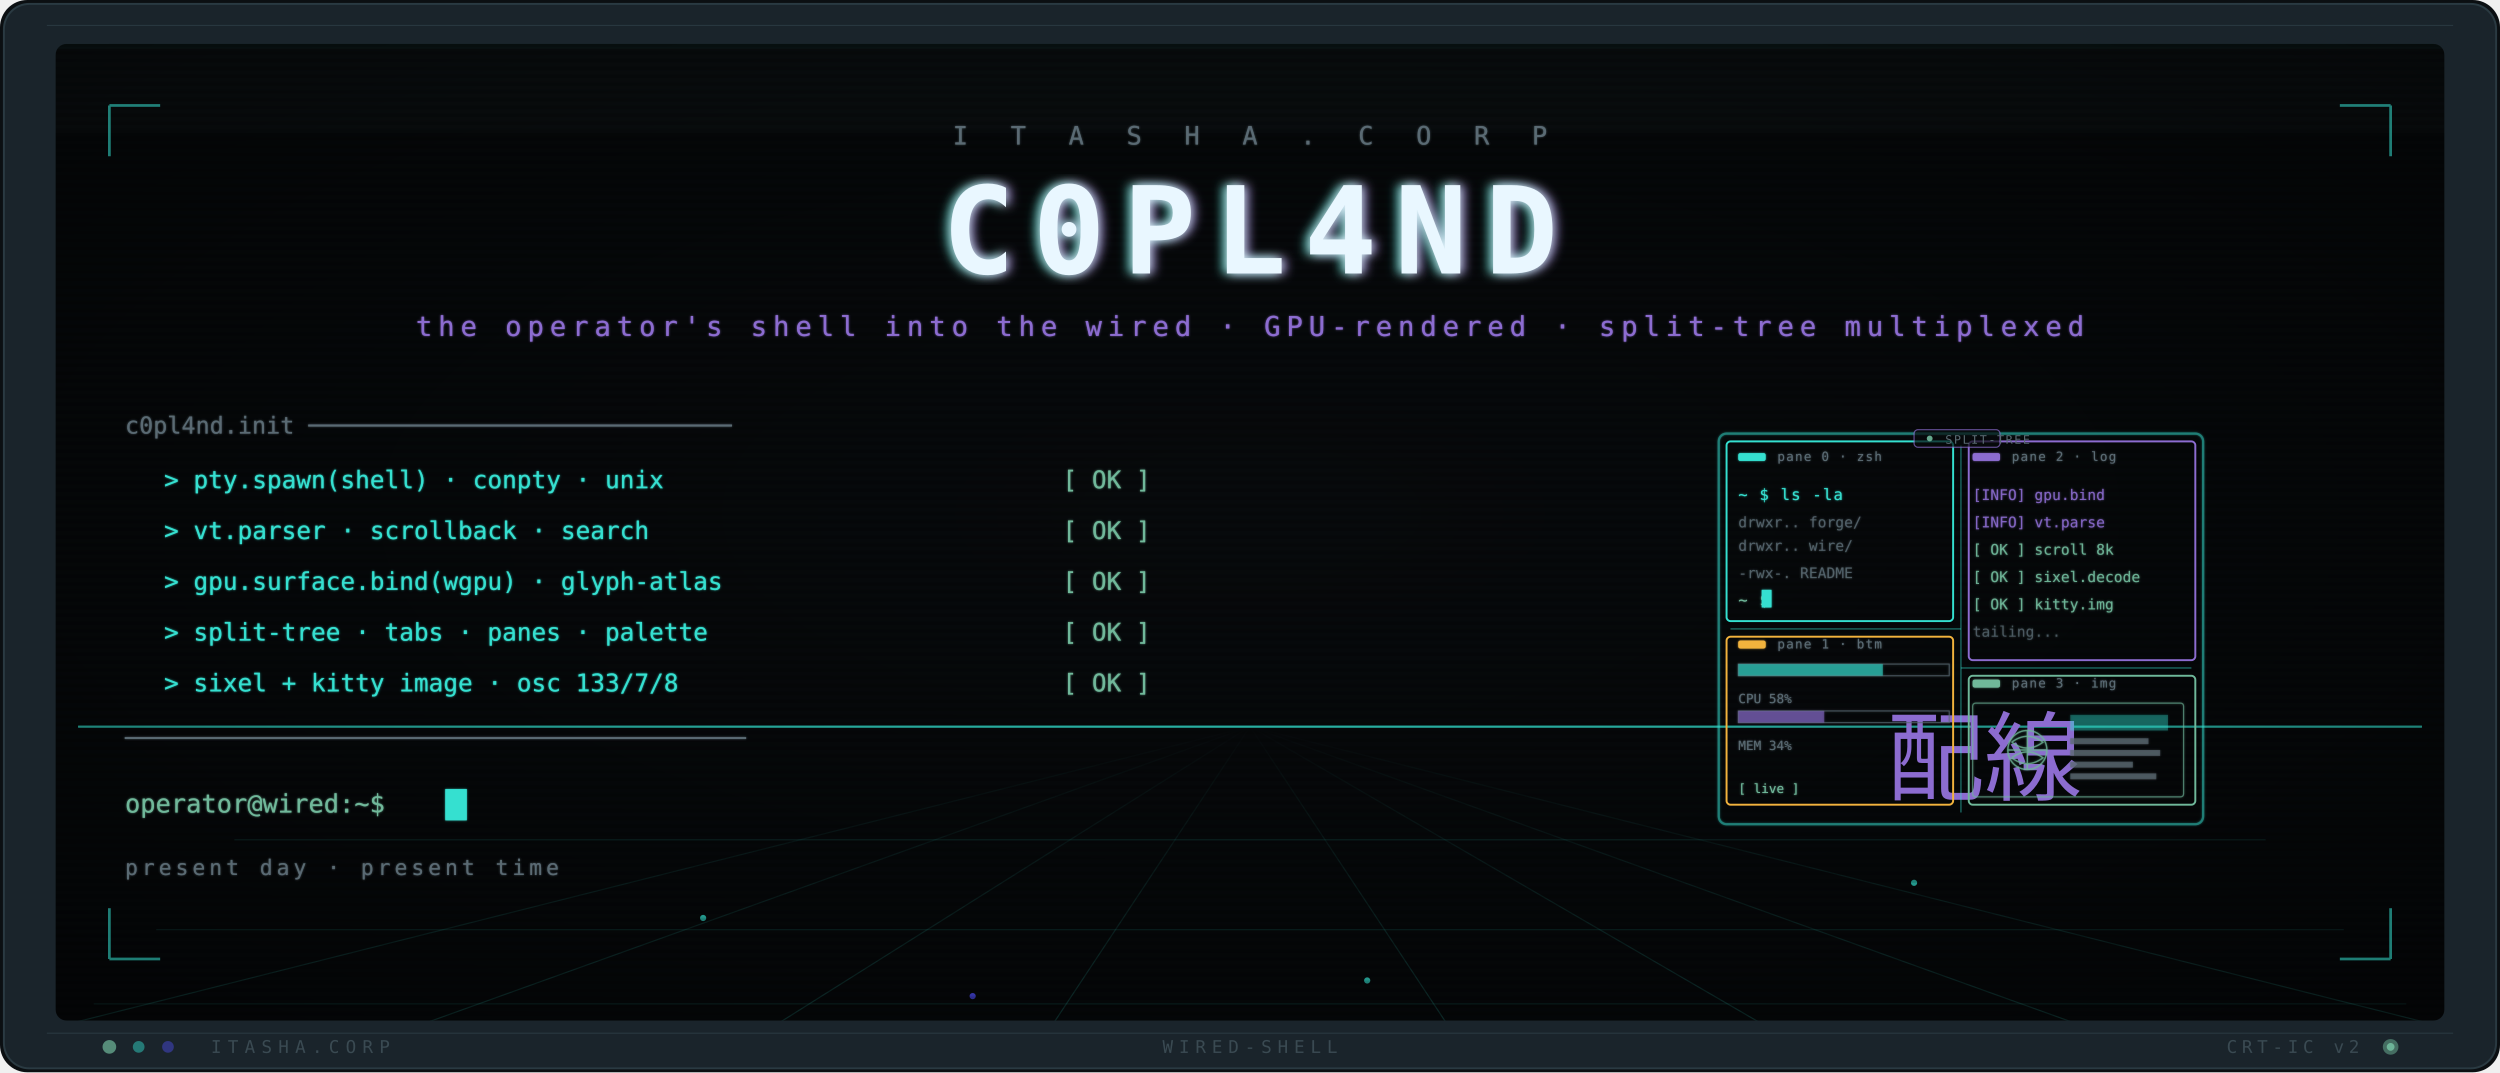
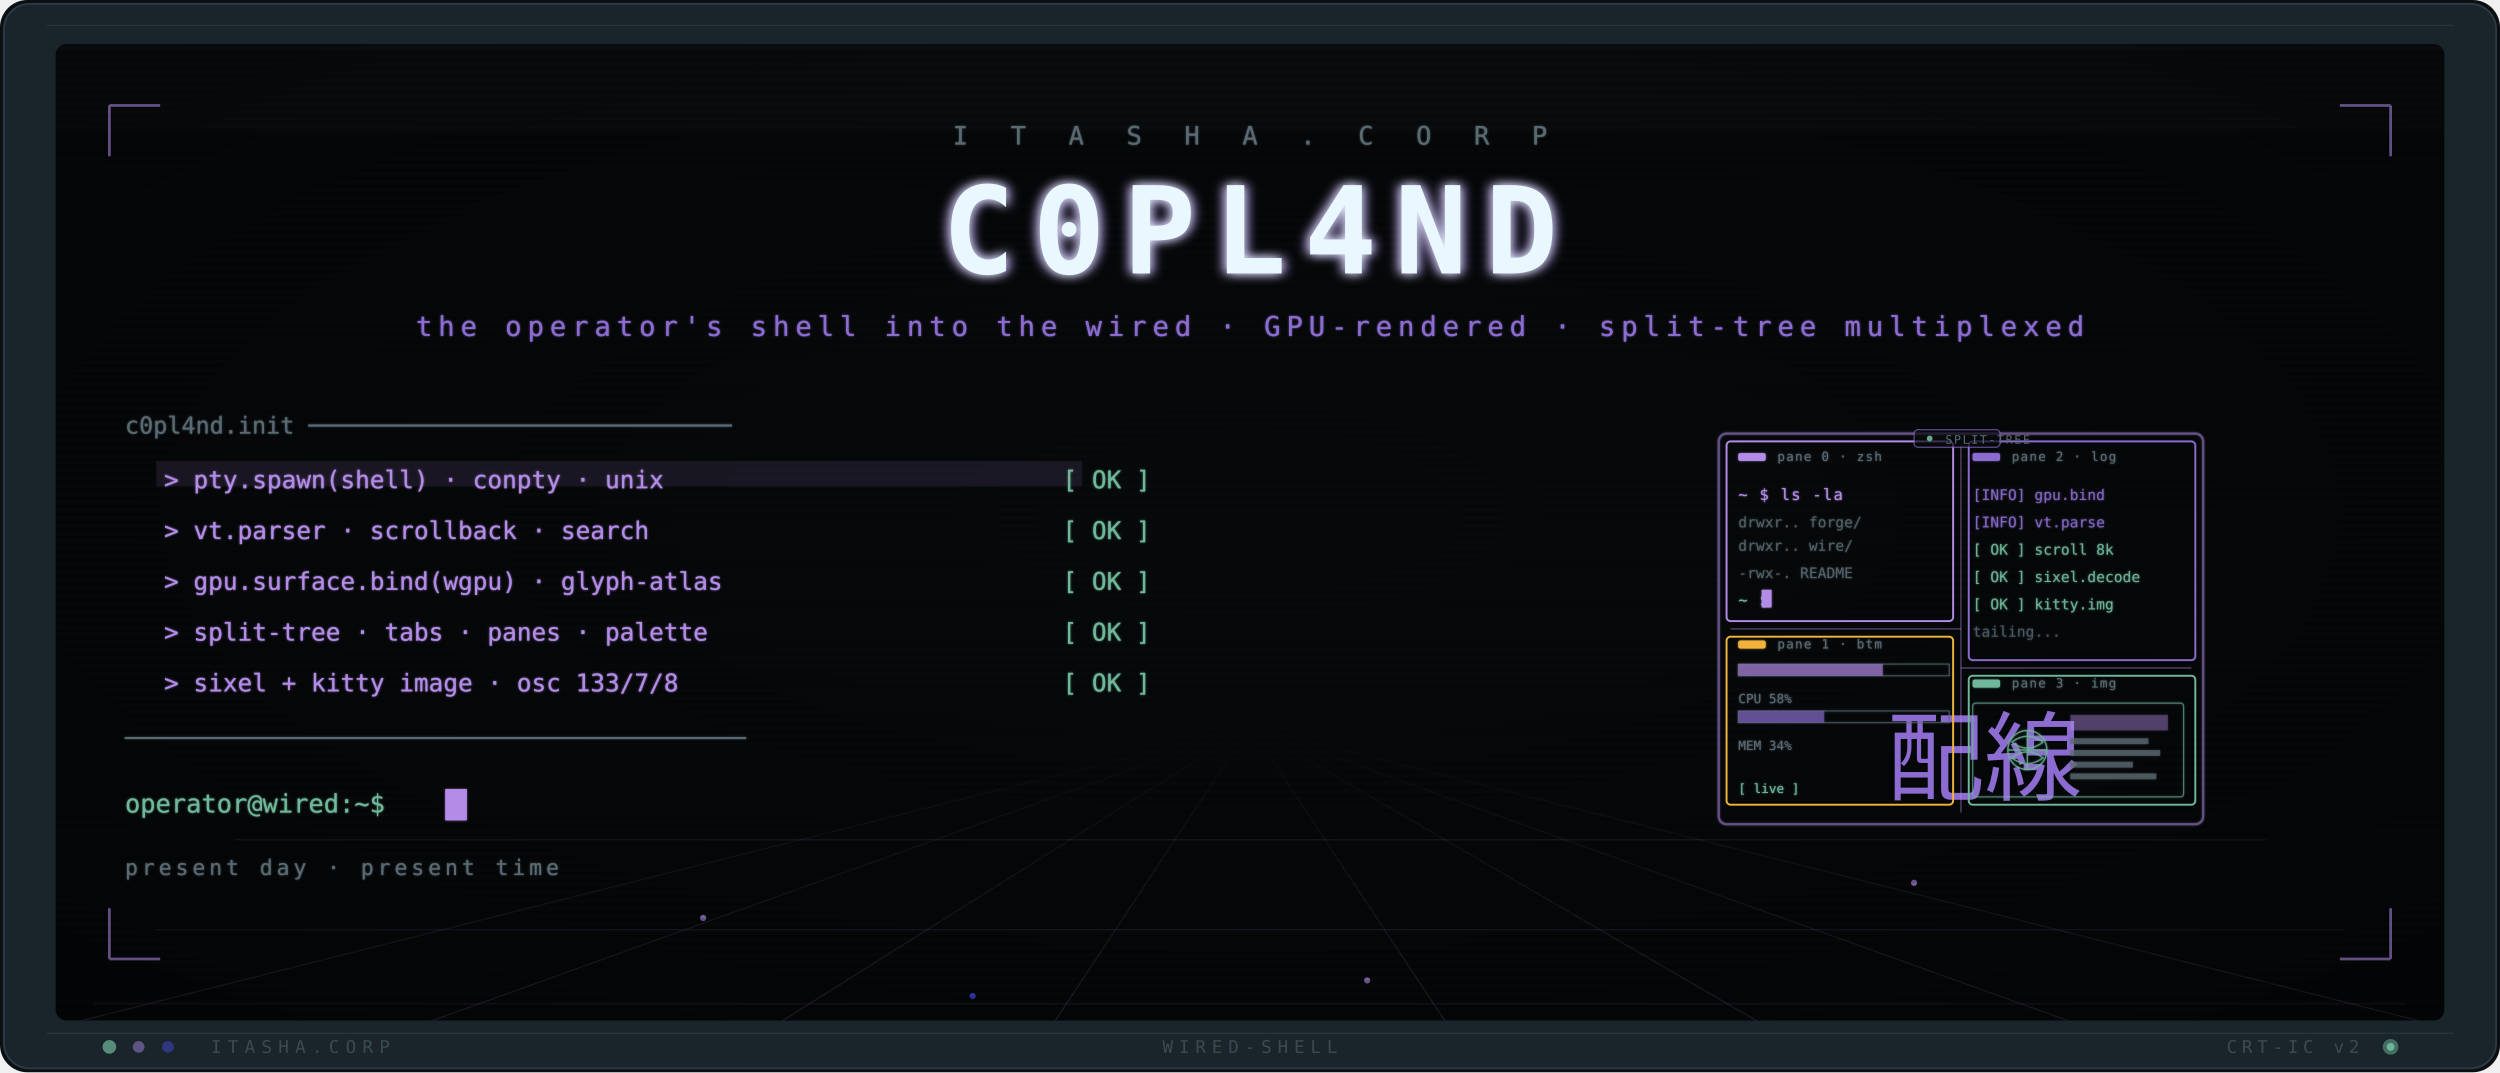
<svg xmlns="http://www.w3.org/2000/svg" viewBox="0 0 1280 549" width="1280" height="549" role="img" aria-label="C0PL4ND — a cross-platform GPU terminal with split-tree multiplexing, the operator's shell into the wired">
  <defs>
    <pattern id="scan" patternUnits="userSpaceOnUse" width="1280" height="4">
      <rect width="1280" height="2" fill="transparent" />
      <rect y="2" width="1280" height="2" fill="rgba(0,0,0,0.16)" />
    </pattern>
    <radialGradient id="vig" cx="50%" cy="48%" r="72%">
      <stop offset="0%" stop-color="transparent" />
      <stop offset="100%" stop-color="rgba(0,0,0,0.5)" />
    </radialGradient>
    <linearGradient id="grid" x1="0" y1="0" x2="0" y2="1">
-       <stop offset="0%" stop-color="#34e0d0" stop-opacity="0" />
-       <stop offset="100%" stop-color="#34e0d0" stop-opacity="0.5" />
+       <stop offset="0%" stop-color="#B48CE8" stop-opacity="0" />
+       <stop offset="100%" stop-color="#B48CE8" stop-opacity="0.5" />
    </linearGradient>
    <filter id="phos">
      <feGaussianBlur in="SourceGraphic" stdDeviation="0.7" result="b" />
      <feMerge>
        <feMergeNode in="b" />
        <feMergeNode in="SourceGraphic" />
      </feMerge>
    </filter>
    <filter id="soft">
      <feGaussianBlur stdDeviation="2.4" />
    </filter>
    <filter id="glow">
      <feGaussianBlur stdDeviation="2.6" result="b" />
      <feMerge>
        <feMergeNode in="b" />
        <feMergeNode in="SourceGraphic" />
      </feMerge>
    </filter>
    <clipPath id="sc">
      <rect x="28" y="22" width="1224" height="501" rx="6" />
    </clipPath>
  </defs>
  <style>
    text { font-family: 'SF Mono','Fira Code','Cascadia Code','JetBrains Mono',Consolas,monospace; }
    @keyframes sweep { 0% { transform: translateY(0); } 100% { transform: translateY(501px); } }
    @keyframes flicker { 0%,96%,100% { opacity: 1; } 97% { opacity: 0.97; } 98% { opacity: 0.995; } }
    @keyframes bootReveal { 0% { opacity: 0; } 100% { opacity: 0.92; } }
    @keyframes curBlink { 0%,50% { opacity: 1; } 51%,100% { opacity: 0; } }
    @keyframes heartbeat { 0%,100% { transform: scale(1); opacity: 0.55; } 15% { transform: scale(1.3); opacity: 0.95; } 30% { transform: scale(1); opacity: 0.55; } 50% { transform: scale(1.1); opacity: 0.8; } }
    @keyframes edgeGlow { 0% { stroke-dashoffset: 3450; } 100% { stroke-dashoffset: 0; } }
    @keyframes phosphorBloom { 0%,100% { opacity: 0; } 50% { opacity: 0.02; } }
    @keyframes nodeBlink { 0%,100% { opacity: 0.9; } 50% { opacity: 0.35; } }
    @keyframes kanjiPulse { 0%,100% { opacity: 0.1; } 50% { opacity: 0.2; } }
-     @keyframes akiraArc { 0% { stroke-dashoffset: 620; opacity: 0; } 12% { opacity: 0.85; } 70% { opacity: 0.5; } 100% { stroke-dashoffset: 0; opacity: 0; } }
    @keyframes rollBar { 0% { transform: translateY(-70px); } 100% { transform: translateY(540px); } }
-     @keyframes gridRush { 0% { transform: scaleX(0.08) translateY(0); opacity: 0; } 12% { opacity: 0.55; } 92% { opacity: 0.4; } 100% { transform: scaleX(1) translateY(151px); opacity: 0; } }
    @keyframes dataBlink { 0%,100% { opacity: 0.12; } 50% { opacity: 0.7; } }
    @keyframes titleGlitch { 0%,90%,100% { transform: translate(0,0); } 91% { transform: translate(-2px,1px); } 94% { transform: translate(2px,-1px); } 97% { transform: translate(-1px,0); } }
    @keyframes paneFocus { 0%,100% { opacity: 0.4; } 50% { opacity: 1; } }
    @keyframes paneRing { 0%,18%,100% { opacity: 0; } 6% { opacity: 0.5; } }
    @keyframes liveBlink { 0%,100% { opacity: 0.5; } 50% { opacity: 1; } }
+     @keyframes readHead { 0% { transform: translateY(0); opacity: 0; } 12% { opacity: 0.5; } 88% { opacity: 0.5; } 100% { transform: translateY(132px); opacity: 0; } }
+     @keyframes okPulse { 0%,100% { opacity: 0.5; } 50% { opacity: 1; } }
+     @keyframes titleBreathe { 0%,100% { opacity: 1; } 50% { opacity: 0.85; } }
    @media (prefers-reduced-motion: reduce) { * { animation: none !important; } }
  </style>
  <rect x="0" y="0" width="1280" height="549" rx="14" fill="#0b0f12" />
  <rect x="2" y="2" width="1276" height="545" rx="13" fill="#1a242b" stroke="#2a3a42" stroke-width="1" />
  <line x1="24" y1="13" x2="1256" y2="13" stroke="#2a3a42" stroke-width="0.5" />
  <line x1="24" y1="529" x2="1256" y2="529" stroke="#2a3a42" stroke-width="0.5" />
  <rect x="28" y="22" width="1224" height="501" rx="6" fill="#070a0c" />
  <g clip-path="url(#sc)">
    <g stroke="url(#grid)" stroke-width="0.6" opacity="0.5">
      <line x1="640" y1="372" x2="40" y2="523" />
      <line x1="640" y1="372" x2="220" y2="523" />
      <line x1="640" y1="372" x2="400" y2="523" />
      <line x1="640" y1="372" x2="540" y2="523" />
      <line x1="640" y1="372" x2="640" y2="523" />
      <line x1="640" y1="372" x2="740" y2="523" />
      <line x1="640" y1="372" x2="900" y2="523" />
      <line x1="640" y1="372" x2="1060" y2="523" />
      <line x1="640" y1="372" x2="1240" y2="523" />
    </g>
-     <g stroke="#34e0d0" stroke-width="0.5" opacity="0.2">
+     <g stroke="#B48CE8" stroke-width="0.5" opacity="0.2">
      <line x1="120" y1="430" x2="1160" y2="430" />
      <line x1="80" y1="476" x2="1200" y2="476" />
      <line x1="48" y1="514" x2="1232" y2="514" />
    </g>
-     <g stroke="#34e0d0" stroke-width="0.8">
-       <line x1="40" y1="372" x2="1240" y2="372" style="animation: gridRush 3.3s linear infinite; transform-origin: 640px 372px;" />
-       <line x1="40" y1="372" x2="1240" y2="372" style="animation: gridRush 3.3s linear 1.1s infinite; transform-origin: 640px 372px;" />
-       <line x1="40" y1="372" x2="1240" y2="372" style="animation: gridRush 3.3s linear 2.2s infinite; transform-origin: 640px 372px;" />
-     </g>
-     <g fill="#34e0d0">
+     <g fill="#B48CE8">
      <circle cx="360" cy="470" r="1.6" style="animation: dataBlink 2.6s ease-in-out 0s infinite;" />
      <circle cx="700" cy="502" r="1.6" style="animation: dataBlink 3.1s ease-in-out 0.8s infinite;" />
      <circle cx="980" cy="452" r="1.6" style="animation: dataBlink 2.4s ease-in-out 1.4s infinite;" />
      <circle cx="498" cy="510" r="1.6" fill="#5050ff" style="animation: dataBlink 3.4s ease-in-out 2s infinite;" />
    </g>
-     <rect x="28" y="22" width="1224" height="46" fill="#9fe8e0" opacity="0.035" style="animation: rollBar 7s linear infinite;" />
-     <path d="M 60 500 Q 640 452 1220 500" fill="none" stroke="#ff3b30" stroke-width="1.1" stroke-dasharray="620" opacity="0" style="animation: akiraArc 7s ease-in-out infinite;" />
-     <rect x="28" y="22" width="1224" height="3" fill="#34e0d0" opacity="0.05" style="animation: sweep 9s linear infinite;" />
+     <rect x="28" y="22" width="1224" height="46" fill="#cdb6ee" opacity="0.035" style="animation: rollBar 7s linear infinite;" />
+     <rect x="28" y="22" width="1224" height="3" fill="#B48CE8" opacity="0.05" style="animation: sweep 9s linear infinite;" />
    <rect x="28" y="22" width="1224" height="501" fill="#ffffff" opacity="0" style="animation: phosphorBloom 8s ease-in-out infinite;" />
  </g>
  <rect x="28" y="22" width="1224" height="501" rx="6" fill="url(#scan)" />
  <rect x="28" y="22" width="1224" height="501" rx="6" fill="url(#vig)" />
-   <rect x="28" y="22" width="1224" height="501" rx="6" fill="none" stroke="#34e0d0" stroke-width="1" opacity="0.07" stroke-dasharray="22,3428" style="animation: edgeGlow 11s linear infinite;" />
+   <rect x="28" y="22" width="1224" height="501" rx="6" fill="none" stroke="#B48CE8" stroke-width="1" opacity="0.07" stroke-dasharray="22,3428" style="animation: edgeGlow 11s linear infinite;" />
  <rect x="28" y="22" width="1224" height="501" rx="6" fill="none" stroke="#1a242b" />
-   <g stroke="#34e0d0" stroke-width="1.4" fill="none" opacity="0.55">
+   <g stroke="#B48CE8" stroke-width="1.4" fill="none" opacity="0.55">
    <path d="M56 54 h26 M56 54 v26" />
    <path d="M1224 54 h-26 M1224 54 v26" />
    <path d="M56 491 h26 M56 491 v-26" />
    <path d="M1224 491 h-26 M1224 491 v-26" />
  </g>
  <g style="animation: flicker 7s infinite;">
-     <text x="640" y="74" text-anchor="middle" font-size="13" fill="#5a6b73" letter-spacing="7" filter="url(#phos)">I T A S H A . C O R P</text>
+     <text x="640" y="74" text-anchor="middle" font-size="13" fill="#5a6b73" letter-spacing="7" filter="url(#phos)" style="animation: titleBreathe 6s ease-in-out infinite;">I T A S H A . C O R P</text>
    <g font-size="62" font-weight="bold" letter-spacing="9" text-anchor="middle">
      <text x="643" y="140" fill="#8c6cd0" opacity="0.5" filter="url(#soft)" style="animation: titleGlitch 5.5s steps(1) infinite; transform-origin: 640px 140px;">C0PL4ND</text>
-       <text x="637" y="140" fill="#34e0d0" opacity="0.5" filter="url(#soft)" style="animation: titleGlitch 6.3s steps(1) 0.1s infinite; transform-origin: 640px 140px;">C0PL4ND</text>
-       <text x="640" y="140" fill="#e9f7ff" filter="url(#glow)">C0PL4ND</text>
+       <text x="637" y="140" fill="#B48CE8" opacity="0.5" filter="url(#soft)" style="animation: titleGlitch 6.3s steps(1) 0.1s infinite; transform-origin: 640px 140px;">C0PL4ND</text>
+       <text x="640" y="140" fill="#e9f7ff" filter="url(#glow)" style="animation: titleBreathe 4s ease-in-out infinite;">C0PL4ND</text>
    </g>
    <text x="640" y="172" text-anchor="middle" font-size="14" fill="#8c6cd0" letter-spacing="3" filter="url(#phos)">the operator's shell into the wired · GPU-rendered · split-tree multiplexed</text>
    <g filter="url(#phos)">
+       <rect x="80" y="236" width="474" height="13" fill="#B48CE8" opacity="0.06" style="animation: readHead 4.5s ease-in-out infinite;" />
      <text x="64" y="222" font-size="12" fill="#5a6b73">c0pl4nd.init ──────────────────────────────</text>
-       <text x="84" y="250" font-size="12.5" fill="#34e0d0" style="animation: bootReveal 0.35s ease-out 0.2s both;">&gt; pty.spawn(shell) · conpty · unix</text>
-       <text x="544" y="250" font-size="12.5" fill="#6fb89a" style="animation: bootReveal 0.35s ease-out 0.2s both;">[ OK ]</text>
-       <text x="84" y="276" font-size="12.5" fill="#34e0d0" style="animation: bootReveal 0.35s ease-out 0.5s both;">&gt; vt.parser · scrollback · search</text>
-       <text x="544" y="276" font-size="12.5" fill="#6fb89a" style="animation: bootReveal 0.35s ease-out 0.5s both;">[ OK ]</text>
-       <text x="84" y="302" font-size="12.5" fill="#34e0d0" style="animation: bootReveal 0.35s ease-out 0.8s both;">&gt; gpu.surface.bind(wgpu) · glyph-atlas</text>
-       <text x="544" y="302" font-size="12.5" fill="#6fb89a" style="animation: bootReveal 0.35s ease-out 0.8s both;">[ OK ]</text>
-       <text x="84" y="328" font-size="12.5" fill="#34e0d0" style="animation: bootReveal 0.35s ease-out 1.1s both;">&gt; split-tree · tabs · panes · palette</text>
-       <text x="544" y="328" font-size="12.5" fill="#6fb89a" style="animation: bootReveal 0.35s ease-out 1.1s both;">[ OK ]</text>
-       <text x="84" y="354" font-size="12.5" fill="#34e0d0" style="animation: bootReveal 0.35s ease-out 1.4s both;">&gt; sixel + kitty image · osc 133/7/8</text>
-       <text x="544" y="354" font-size="12.5" fill="#6fb89a" style="animation: bootReveal 0.35s ease-out 1.4s both;">[ OK ]</text>
+       <text x="84" y="250" font-size="12.5" fill="#B48CE8" style="animation: bootReveal 0.35s ease-out 0.2s both;">&gt; pty.spawn(shell) · conpty · unix</text>
+       <text x="544" y="250" font-size="12.5" fill="#6fb89a" style="animation: bootReveal 0.35s ease-out 0.2s both, okPulse 2s ease-in-out 0.6s infinite;">[ OK ]</text>
+       <text x="84" y="276" font-size="12.5" fill="#B48CE8" style="animation: bootReveal 0.35s ease-out 0.5s both;">&gt; vt.parser · scrollback · search</text>
+       <text x="544" y="276" font-size="12.5" fill="#6fb89a" style="animation: bootReveal 0.35s ease-out 0.5s both, okPulse 2s ease-in-out 1.0s infinite;">[ OK ]</text>
+       <text x="84" y="302" font-size="12.5" fill="#B48CE8" style="animation: bootReveal 0.35s ease-out 0.8s both;">&gt; gpu.surface.bind(wgpu) · glyph-atlas</text>
+       <text x="544" y="302" font-size="12.5" fill="#6fb89a" style="animation: bootReveal 0.35s ease-out 0.8s both, okPulse 2s ease-in-out 1.4s infinite;">[ OK ]</text>
+       <text x="84" y="328" font-size="12.5" fill="#B48CE8" style="animation: bootReveal 0.35s ease-out 1.1s both;">&gt; split-tree · tabs · panes · palette</text>
+       <text x="544" y="328" font-size="12.5" fill="#6fb89a" style="animation: bootReveal 0.35s ease-out 1.1s both, okPulse 2s ease-in-out 1.8s infinite;">[ OK ]</text>
+       <text x="84" y="354" font-size="12.5" fill="#B48CE8" style="animation: bootReveal 0.35s ease-out 1.4s both;">&gt; sixel + kitty image · osc 133/7/8</text>
+       <text x="544" y="354" font-size="12.5" fill="#6fb89a" style="animation: bootReveal 0.35s ease-out 1.4s both, okPulse 2s ease-in-out 2.2s infinite;">[ OK ]</text>
      <text x="64" y="382" font-size="12" fill="#5a6b73">────────────────────────────────────────────</text>
      <text x="64" y="416" font-size="13" fill="#6fb89a">operator@wired:~$</text>
-       <rect x="228" y="404" width="11" height="16" fill="#34e0d0" style="animation: curBlink 1.1s step-end infinite;" />
+       <rect x="228" y="404" width="11" height="16" fill="#B48CE8" style="animation: curBlink 1.1s step-end infinite;" />
      <text x="64" y="448" font-size="11" fill="#5a6b73" letter-spacing="2">present day · present time</text>
    </g>
    <g transform="translate(880, 222)" style="animation: flicker 9s infinite;">
      <text x="86" y="184" fill="#8c6cd0" font-size="50" font-family="'Noto Sans JP','Yu Gothic',sans-serif" style="animation: kanjiPulse 6s ease-in-out infinite;">配線</text>
-       <rect x="0" y="0" width="248" height="200" rx="4" fill="none" stroke="#34e0d0" stroke-width="1.1" opacity="0.55" filter="url(#phos)" />
-       <line x1="124" y1="6" x2="124" y2="194" stroke="#34e0d0" stroke-width="0.7" opacity="0.45" />
-       <line x1="6" y1="100" x2="124" y2="100" stroke="#34e0d0" stroke-width="0.7" opacity="0.45" />
-       <line x1="124" y1="120" x2="242" y2="120" stroke="#34e0d0" stroke-width="0.7" opacity="0.45" />
-       <rect x="4" y="4" width="116" height="92" rx="2" fill="none" stroke="#34e0d0" stroke-width="1" style="animation: paneRing 5.2s ease-in-out 0s infinite;" />
+       <rect x="0" y="0" width="248" height="200" rx="4" fill="none" stroke="#B48CE8" stroke-width="1.1" opacity="0.55" filter="url(#phos)" />
+       <line x1="124" y1="6" x2="124" y2="194" stroke="#B48CE8" stroke-width="0.7" opacity="0.45" />
+       <line x1="6" y1="100" x2="124" y2="100" stroke="#B48CE8" stroke-width="0.7" opacity="0.45" />
+       <line x1="124" y1="120" x2="242" y2="120" stroke="#B48CE8" stroke-width="0.7" opacity="0.45" />
+       <rect x="4" y="4" width="116" height="92" rx="2" fill="none" stroke="#B48CE8" stroke-width="1" style="animation: paneRing 5.2s ease-in-out 0s infinite;" />
      <rect x="4" y="104" width="116" height="86" rx="2" fill="none" stroke="#f2b33d" stroke-width="1" style="animation: paneRing 5.2s ease-in-out 1.3s infinite;" />
      <rect x="128" y="4" width="116" height="112" rx="2" fill="none" stroke="#8c6cd0" stroke-width="1" style="animation: paneRing 5.2s ease-in-out 2.6s infinite;" />
      <rect x="128" y="124" width="116" height="66" rx="2" fill="none" stroke="#6fb89a" stroke-width="1" style="animation: paneRing 5.2s ease-in-out 3.9s infinite;" />
      <g filter="url(#phos)">
-         <rect x="10" y="10" width="14" height="4" rx="1" fill="#34e0d0" style="animation: paneFocus 5.2s ease-in-out 0s infinite;" />
+         <rect x="10" y="10" width="14" height="4" rx="1" fill="#B48CE8" style="animation: paneFocus 5.2s ease-in-out 0s infinite;" />
        <text x="30" y="14" font-size="6.5" fill="#5a6b73" letter-spacing="0.6">pane 0 · zsh</text>
-         <text x="10" y="34" font-size="8" fill="#34e0d0" letter-spacing="0.6">~ $ ls -la</text>
+         <text x="10" y="34" font-size="8" fill="#B48CE8" letter-spacing="0.6">~ $ ls -la</text>
        <text x="10" y="48" font-size="7.5" fill="#5a6b73" opacity="0.8">drwxr.. forge/</text>
        <text x="10" y="60" font-size="7.5" fill="#5a6b73" opacity="0.8">drwxr.. wire/</text>
        <text x="10" y="74" font-size="7.5" fill="#5a6b73" opacity="0.8">-rwx-. README</text>
        <text x="10" y="88" font-size="8" fill="#6fb89a" letter-spacing="0.6">~ $</text>
-         <rect x="22" y="80" width="5" height="9" fill="#34e0d0" style="animation: curBlink 1.1s step-end infinite;" />
+         <rect x="22" y="80" width="5" height="9" fill="#B48CE8" style="animation: curBlink 1.1s step-end infinite;" />
      </g>
      <g filter="url(#phos)">
        <rect x="10" y="106" width="14" height="4" rx="1" fill="#f2b33d" style="animation: paneFocus 5.2s ease-in-out 1.3s infinite;" />
        <text x="30" y="110" font-size="6.5" fill="#5a6b73" letter-spacing="0.6">pane 1 · btm</text>
        <rect x="10" y="118" width="108" height="6" fill="none" stroke="#5a6b73" stroke-width="0.5" opacity="0.7" />
-         <rect x="10" y="118" width="74" height="6" fill="#34e0d0" opacity="0.45" />
+         <rect x="10" y="118" width="74" height="6" fill="#B48CE8" opacity="0.45" />
        <text x="10" y="138" font-size="6.5" fill="#5a6b73">CPU 58%</text>
        <rect x="10" y="142" width="108" height="6" fill="none" stroke="#5a6b73" stroke-width="0.5" opacity="0.7" />
        <rect x="10" y="142" width="44" height="6" fill="#8c6cd0" opacity="0.45" />
        <text x="10" y="162" font-size="6.5" fill="#5a6b73">MEM 34%</text>
        <text x="10" y="184" font-size="6.5" fill="#6fb89a" style="animation: liveBlink 1.8s ease-in-out infinite;">[ live ]</text>
      </g>
      <g filter="url(#phos)">
        <rect x="130" y="10" width="14" height="4" rx="1" fill="#8c6cd0" style="animation: paneFocus 5.2s ease-in-out 2.6s infinite;" />
        <text x="150" y="14" font-size="6.5" fill="#5a6b73" letter-spacing="0.6">pane 2 · log</text>
        <text x="130" y="34" font-size="7.5" fill="#8c6cd0" opacity="0.85">[INFO] gpu.bind</text>
        <text x="130" y="48" font-size="7.5" fill="#8c6cd0" opacity="0.85">[INFO] vt.parse</text>
        <text x="130" y="62" font-size="7.5" fill="#6fb89a" opacity="0.9">[ OK ] scroll 8k</text>
        <text x="130" y="76" font-size="7.5" fill="#6fb89a" opacity="0.9">[ OK ] sixel.decode</text>
        <text x="130" y="90" font-size="7.5" fill="#6fb89a" opacity="0.9">[ OK ] kitty.img</text>
        <text x="130" y="104" font-size="7.5" fill="#5a6b73" opacity="0.7">tailing...</text>
      </g>
      <g filter="url(#phos)">
        <rect x="130" y="126" width="14" height="4" rx="1" fill="#6fb89a" style="animation: paneFocus 5.2s ease-in-out 3.9s infinite;" />
        <text x="150" y="130" font-size="6.5" fill="#5a6b73" letter-spacing="0.6">pane 3 · img</text>
        <rect x="130" y="138" width="108" height="48" rx="1.5" fill="none" stroke="#6fb89a" stroke-width="0.6" opacity="0.55" />
        <g opacity="0.7" stroke="#6fb89a" stroke-width="0.7" fill="none">
          <circle cx="158" cy="162" r="10" />
          <line x1="148" y1="162" x2="168" y2="162" />
          <line x1="158" y1="152" x2="158" y2="172" />
          <path d="M150 158 q8 -6 16 0 q-8 6 -16 0" />
          <path d="M150 166 q8 -6 16 0 q-8 6 -16 0" />
        </g>
        <g transform="translate(180, 144)">
-           <rect x="0" y="0" width="50" height="8" fill="#34e0d0" opacity="0.25" />
+           <rect x="0" y="0" width="50" height="8" fill="#B48CE8" opacity="0.25" />
          <rect x="0" y="12" width="40" height="3" fill="#5a6b73" opacity="0.6" />
          <rect x="0" y="18" width="46" height="3" fill="#5a6b73" opacity="0.6" />
          <rect x="0" y="24" width="32" height="3" fill="#5a6b73" opacity="0.6" />
          <rect x="0" y="30" width="44" height="3" fill="#5a6b73" opacity="0.6" />
        </g>
      </g>
      <g transform="translate(122, -2)">
        <rect x="-22" y="0" width="44" height="9" rx="2" fill="#070a0c" stroke="#8c6cd0" stroke-width="0.6" opacity="0.7" />
        <circle cx="-14" cy="4.5" r="1.5" fill="#6fb89a" opacity="0.9" style="animation: nodeBlink 2s ease-in-out infinite;" />
        <text x="-6" y="7.2" font-size="6" fill="#5a6b73" letter-spacing="0.8">SPLIT-TREE</text>
      </g>
    </g>
  </g>
  <g>
    <circle cx="56" cy="536" r="3.5" fill="#6fb89a" opacity="0.7" style="animation: heartbeat 2.4s ease-in-out infinite; transform-origin: 56px 536px;" />
-     <circle cx="71" cy="536" r="3" fill="#34e0d0" opacity="0.45" />
+     <circle cx="71" cy="536" r="3" fill="#B48CE8" opacity="0.45" />
    <circle cx="86" cy="536" r="3" fill="#5050ff" opacity="0.4" />
    <text x="108" y="536" font-size="9" fill="#3a4a52" letter-spacing="3.2" dominant-baseline="central">ITASHA.CORP</text>
    <text x="640" y="536" font-size="9" fill="#3a4a52" letter-spacing="3" dominant-baseline="central" text-anchor="middle">WIRED-SHELL</text>
    <text x="1208" y="536" font-size="9" fill="#3a4a52" letter-spacing="2.4" dominant-baseline="central" text-anchor="end">CRT-IC v2</text>
    <circle cx="1224" cy="536" r="4" fill="#6fb89a" opacity="0.5" />
    <circle cx="1224" cy="536" r="2" fill="#6fb89a" opacity="0.95" style="animation: heartbeat 2.4s ease-in-out infinite; transform-origin: 1224px 536px;" />
  </g>
</svg>
